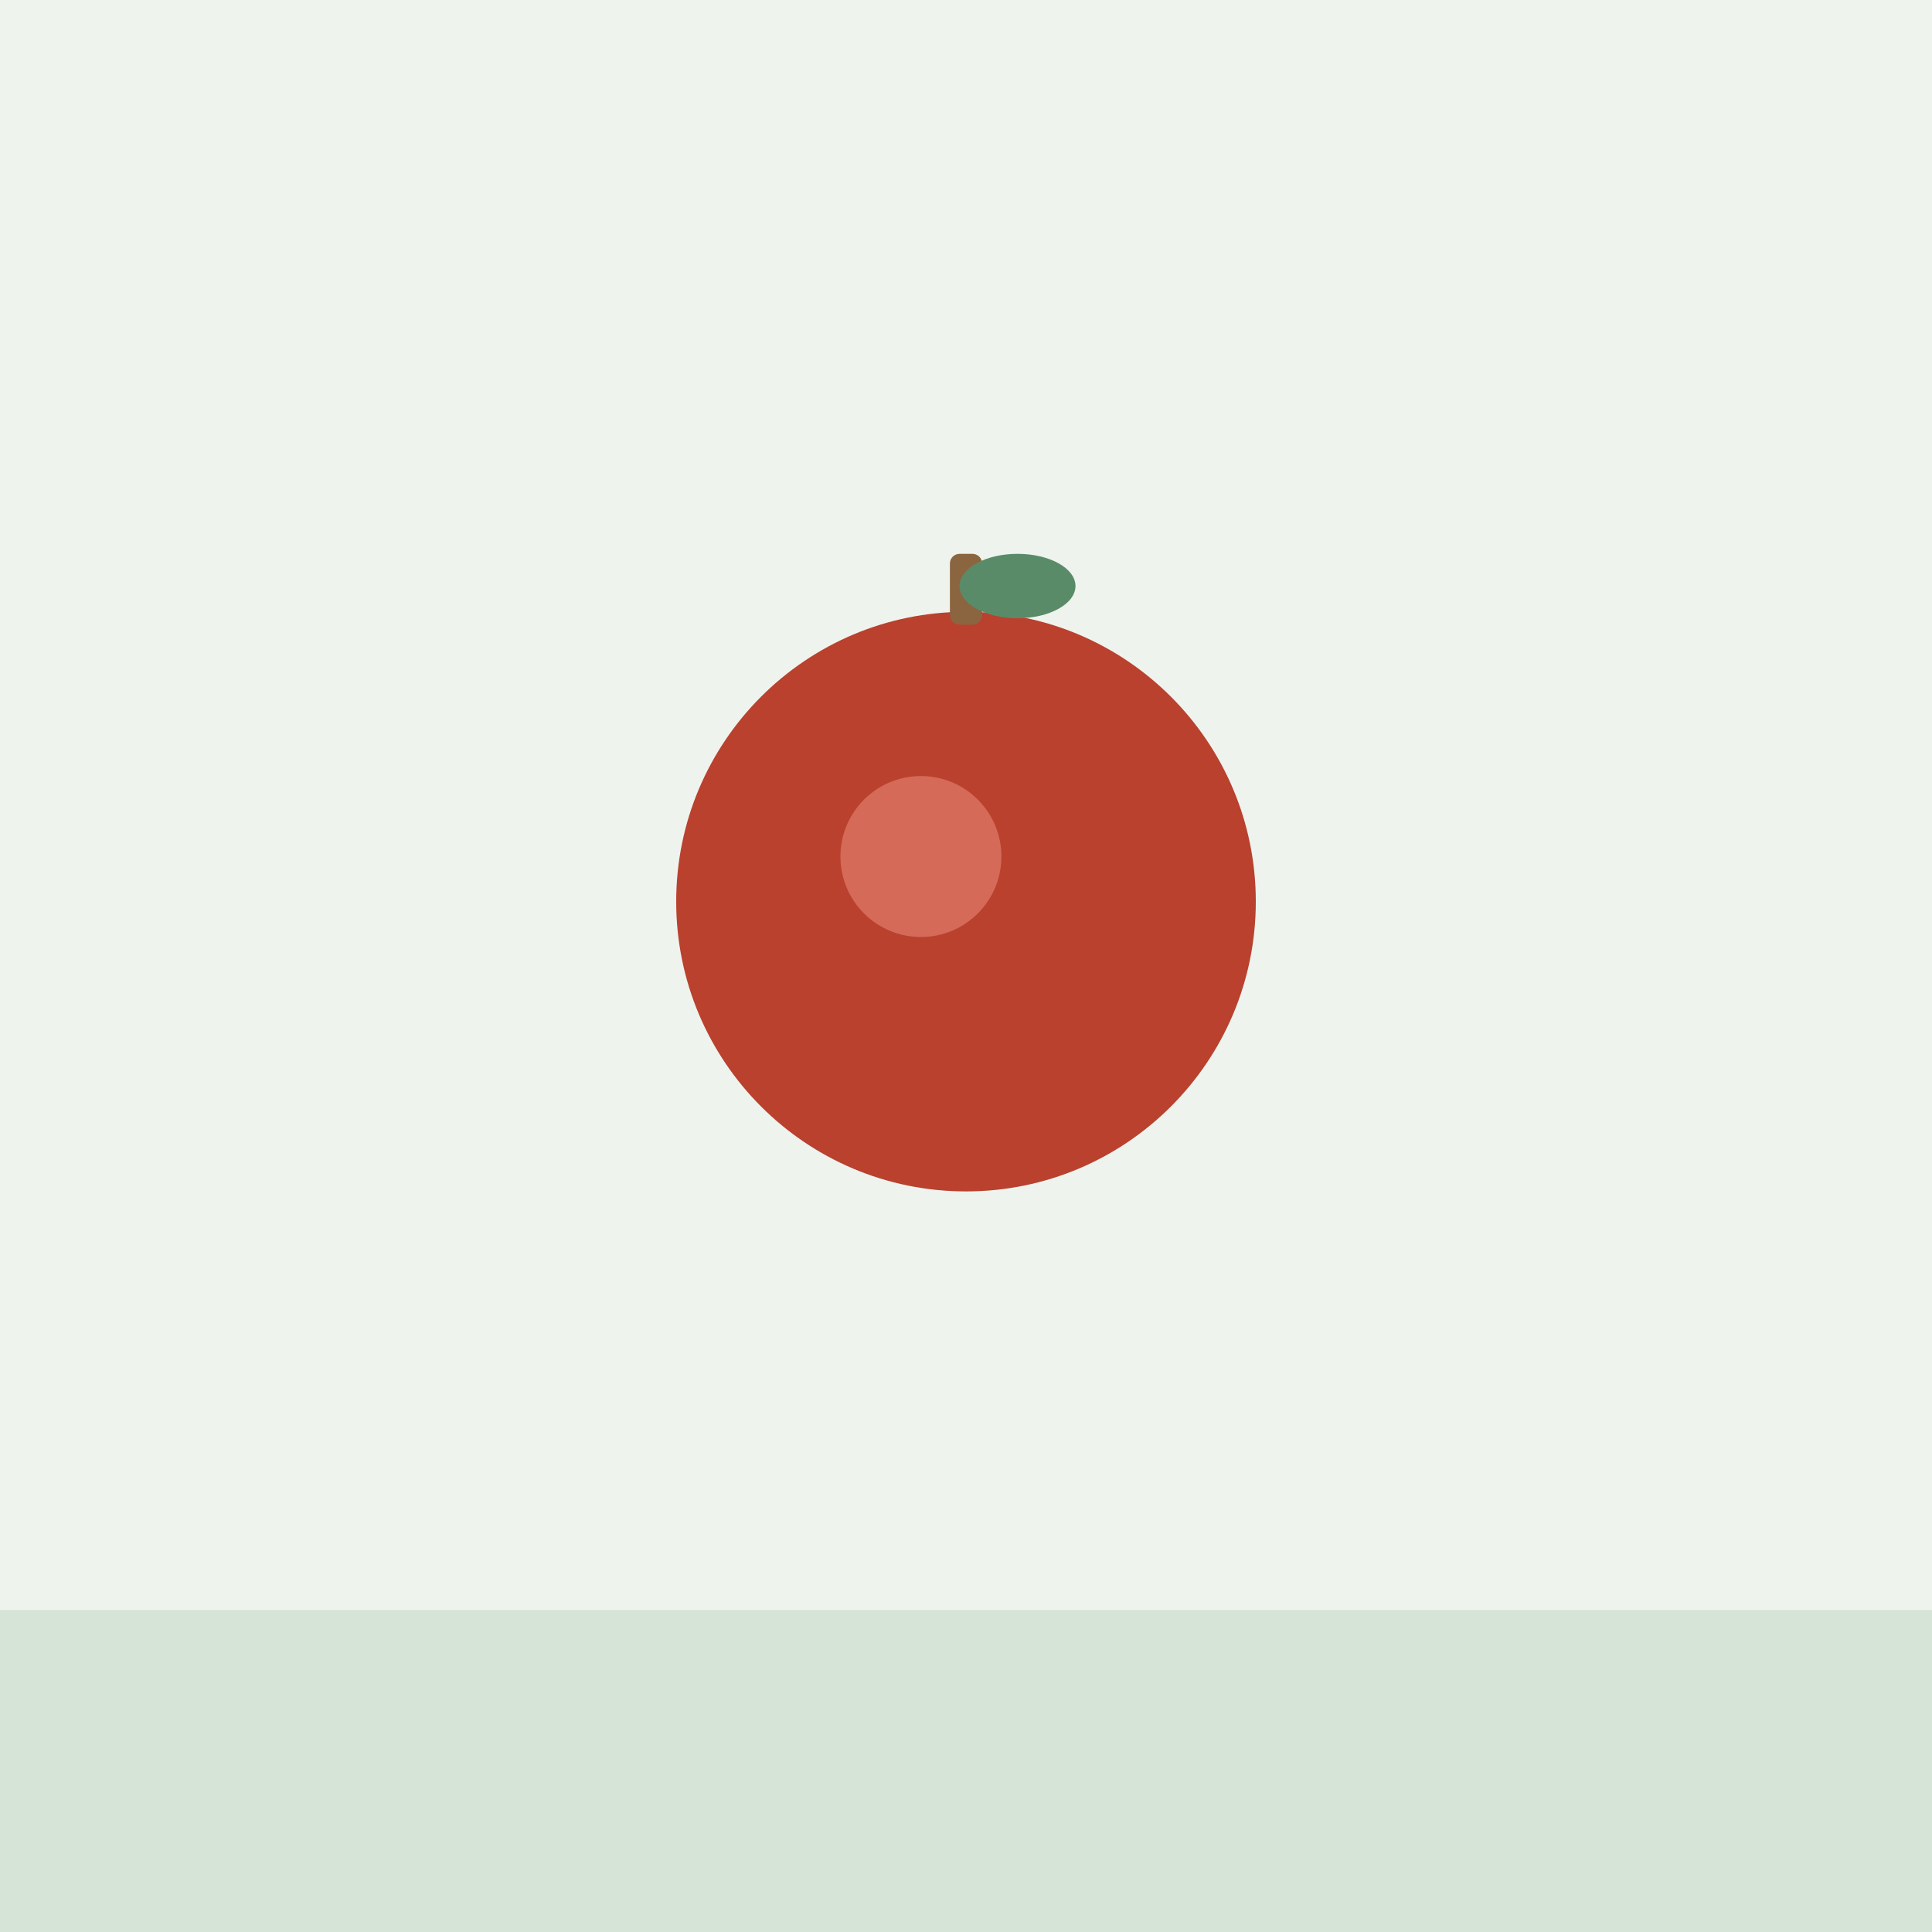
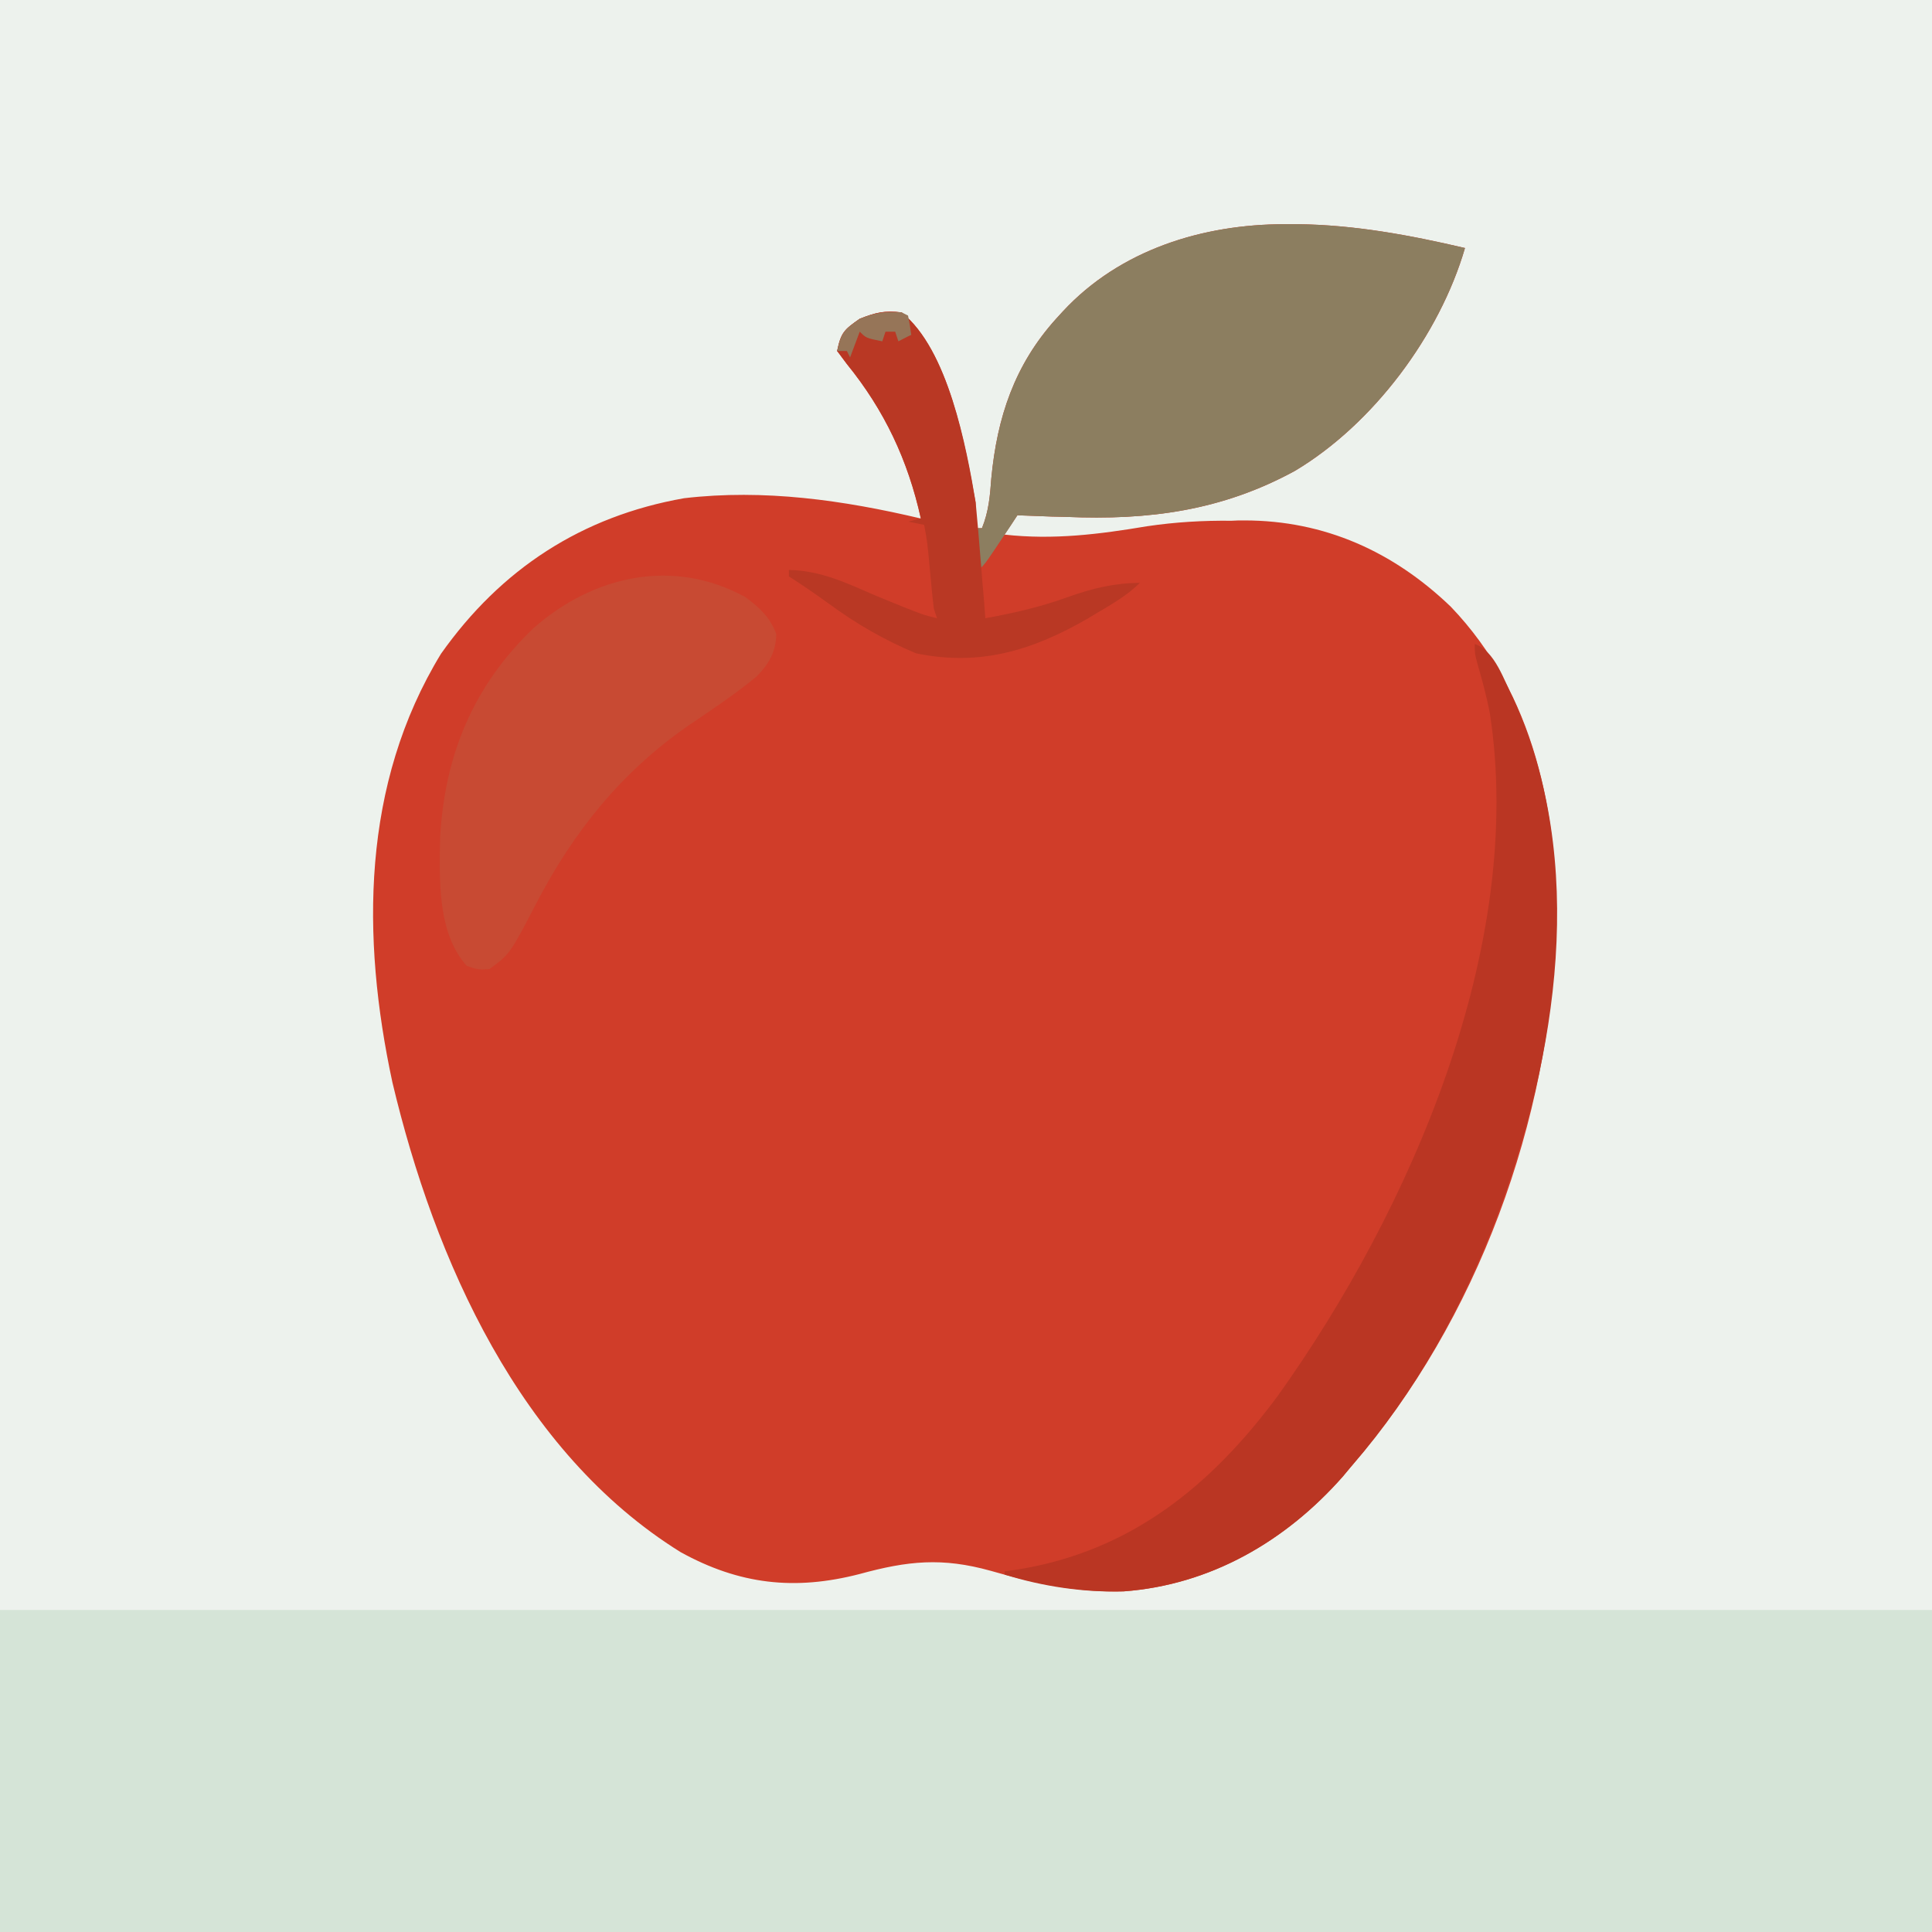
- <svg xmlns="http://www.w3.org/2000/svg" width="600" height="600" viewBox="0 0 600 600" role="img" aria-label="One">
-   <rect width="600" height="600" fill="#EEF3EE" />
-   <rect y="500" width="600" height="100" fill="#D5E4D7" />
-   <circle cx="300" cy="280" r="90" fill="#B9412E" />
-   <circle cx="286" cy="266" r="25" fill="#D46A57" />
-   <rect x="295" y="172" width="10" height="22" rx="3" fill="#8B6540" />
-   <ellipse cx="316" cy="182" rx="18" ry="10" fill="#5A8B68" />
+ <svg xmlns="http://www.w3.org/2000/svg" version="1.1" width="600" height="600" viewBox="0 0 600 600" role="img" aria-label="One">
+   <path d="M0 0 C198 0 396 0 600 0 C600 198 600 396 600 600 C402 600 204 600 0 600 C0 402 0 204 0 0 Z " fill="#EDF2ED" transform="translate(0,0)" />
+   <path d="M0 0 C1.3 0 2.6 0 3.9 0 C21.6 0.2 38.8 3.4 55.9 7.4 C48 34.5 27.4 62.1 3.1 76.6 C-19.6 89 -42.4 92 -67.9 90.9 C-68.7 90.9 -68.7 90.9 -72.4 90.8 C-75.9 90.7 -79.5 90.5 -83.1 90.4 C-84.4 92.4 -85.7 94.3 -87.1 96.4 C-71.9 98.1 -57.7 96.3 -42.8 93.8 C-34 92.5 -25.4 92 -16.6 92.1 C-15.3 92 -14 92 -12.6 92 C12.3 92 33.7 101.7 51.5 118.8 C77.4 145.8 84.9 182.9 84.2 219 C82.3 278.4 59.8 340.4 20.9 385.4 C20 386.5 19 387.7 18 388.8 C0.3 409 -23.1 422.6 -50.1 424.6 C-64.2 425 -77.9 422.1 -91.4 418.2 C-106.5 414 -117.1 415.1 -132.1 419.2 C-152.2 424.4 -169.4 422.5 -187.7 412.4 C-237.6 381.4 -264.1 321.7 -277.2 266.5 C-286.9 221.4 -286.8 173.9 -262.1 133.4 C-243.5 107.1 -218.4 90.7 -186.6 85.1 C-161.8 82.2 -137.2 85.7 -113.1 91.4 C-117.1 73.3 -124.4 57.8 -136.1 43.4 C-137.1 42.1 -138 40.7 -139.1 39.4 C-137.9 33.5 -136.8 32.7 -132.1 29.4 C-127 27.4 -124.4 26.8 -119.1 27.4 C-104.5 39 -99.2 68.9 -96.1 86.4 C-96 89 -96 91.7 -96.1 94.4 C-95.4 94.4 -94.7 94.4 -94.1 94.4 C-92 89.2 -91.6 84.4 -91.2 78.9 C-89.4 60 -84 43.7 -71.1 29.4 C-70.4 28.6 -69.7 27.9 -69 27.1 C-51.2 7.9 -25.5 -0 0 0 Z " fill="#D03D29" transform="translate(399.0625,69.625)" />
+   <path d="M0 0 C198 0 396 0 600 0 C600 33 600 66 600 100 C402 100 204 100 0 100 C0 67 0 34 0 0 Z " fill="#D5E4D7" transform="translate(0,500)" />
+   <path d="M0 0 C1.3 0 2.6 0 3.9 0 C21.6 0.2 38.8 3.4 55.9 7.4 C48 34.5 27.4 62.1 3.1 76.6 C-19.6 89 -42.4 92 -67.9 90.9 C-68.7 90.9 -68.7 90.9 -72.4 90.8 C-75.9 90.7 -79.5 90.5 -83.1 90.4 C-85.4 94 -87.8 97.5 -90.2 101.1 C-93.1 105.4 -93.1 105.4 -95.1 107.4 C-95.2 105.2 -95.2 105.2 -96.1 94.4 C-95.4 94.4 -94.7 94.4 -94.1 94.4 C-92 89.2 -91.6 84.4 -91.2 78.9 C-89.4 60 -84 43.7 -71.1 29.4 C-70.4 28.6 -69.7 27.9 -69 27.1 C-51.2 7.9 -25.5 -0 0 0 Z " fill="#8C7E60" transform="translate(399.0625,69.625)" />
+   <path d="M0 0 C6.3 2.1 9.1 11.4 12 17 C35.1 67.7 25.6 127.5 6.8 178.1 C-3.9 206.1 -18.4 232.3 -38 255 C-39 256.1 -39.9 257.3 -40.9 258.5 C-58.7 278.7 -82.1 292.2 -109 294.2 C-121.4 294.6 -134.2 292.7 -146 289 C-146 288.7 -146 288.3 -146 288 C-144.6 287.8 -143.2 287.6 -141.8 287.4 C-106.8 281.7 -81.9 261.5 -61.1 233.4 C-20 175.8 15.8 94 4.7 21.6 C3.7 16.3 2.3 11.2 0.8 6 C0 3 0 3 0 0 Z " fill="#BA3623" transform="translate(458,200)" />
+   <path d="M0 0 C4.5 3.3 7.7 6.2 9.7 11.5 C9.6 17.1 7.4 20.9 3.5 24.8 C-3.2 30.3 -10.4 35.1 -17.5 39.9 C-38.4 54.4 -53.1 72.7 -64.8 95.1 C-73 110.9 -73 110.9 -79.4 115.6 C-82.8 115.8 -82.8 115.8 -86.4 114.6 C-95.6 104.4 -94.9 87.8 -94.7 74.9 C-93.3 49.1 -84.4 27.7 -65.8 9.8 C-47.1 -6.7 -22.4 -12.2 0 0 Z " fill="#C84A33" transform="translate(231.375,185.375)" />
+   <path d="M0 0 C14.4 11.5 20.1 41.6 23 59 C23.6 65.2 24.1 71.4 24.6 77.6 C24.7 78.5 24.7 78.5 25 82.7 C25.4 86.8 25.7 90.9 26 95 C34.8 93.4 43.2 91.5 51.7 88.4 C59.3 85.7 65.9 84.1 74 84 C70.1 87.9 65.5 90.5 60.8 93.3 C60.3 93.6 60.3 93.6 57.8 95.1 C40.6 105 24.4 110 4.5 105.9 C-5.5 101.7 -14 96.8 -22.7 90.4 C-26.7 87.5 -30.8 84.7 -35 82 C-35 81.3 -35 80.7 -35 80 C-25 80.2 -17 84.1 -8 88 C-5.2 89.1 -2.5 90.3 0.3 91.4 C1.5 91.9 2.7 92.3 3.9 92.8 C7 94 7 94 11 95 C10.7 94 10.3 93 10 92 C9.6 88.7 9.3 85.5 9 82.2 C8 71.3 8 71.3 7 66 C5.4 65.7 3.7 65.3 2 65 C2.7 64.8 2.7 64.8 6 64 C2 45.9 -5.3 30.4 -17 16 C-18 14.7 -19 13.4 -20 12 C-18.8 6.2 -17.7 5.3 -13 2 C-8 -0 -5.3 -0.6 0 0 Z " fill="#B93824" transform="translate(280,97)" />
+   <path d="M0 0 C0.7 0.3 1.3 0.7 2 1 C2.6 4.1 2.6 4.1 3 7 C2.3 7.3 2.3 7.3 -1 9 C-1.3 8 -1.7 7 -2 6 C-3 6 -4 6 -5 6 C-5.3 7 -5.7 8 -6 9 C-11 8 -11 8 -13 6 C-14 8.6 -15 11.3 -16 14 C-16.3 13.3 -16.7 12.7 -17 12 C-18 12 -19 12 -20 12 C-18.8 6.2 -17.7 5.3 -13 2 C-8 0 -5.2 -0.3 0 0 Z " fill="#967558" transform="translate(280,97)" />
</svg>
